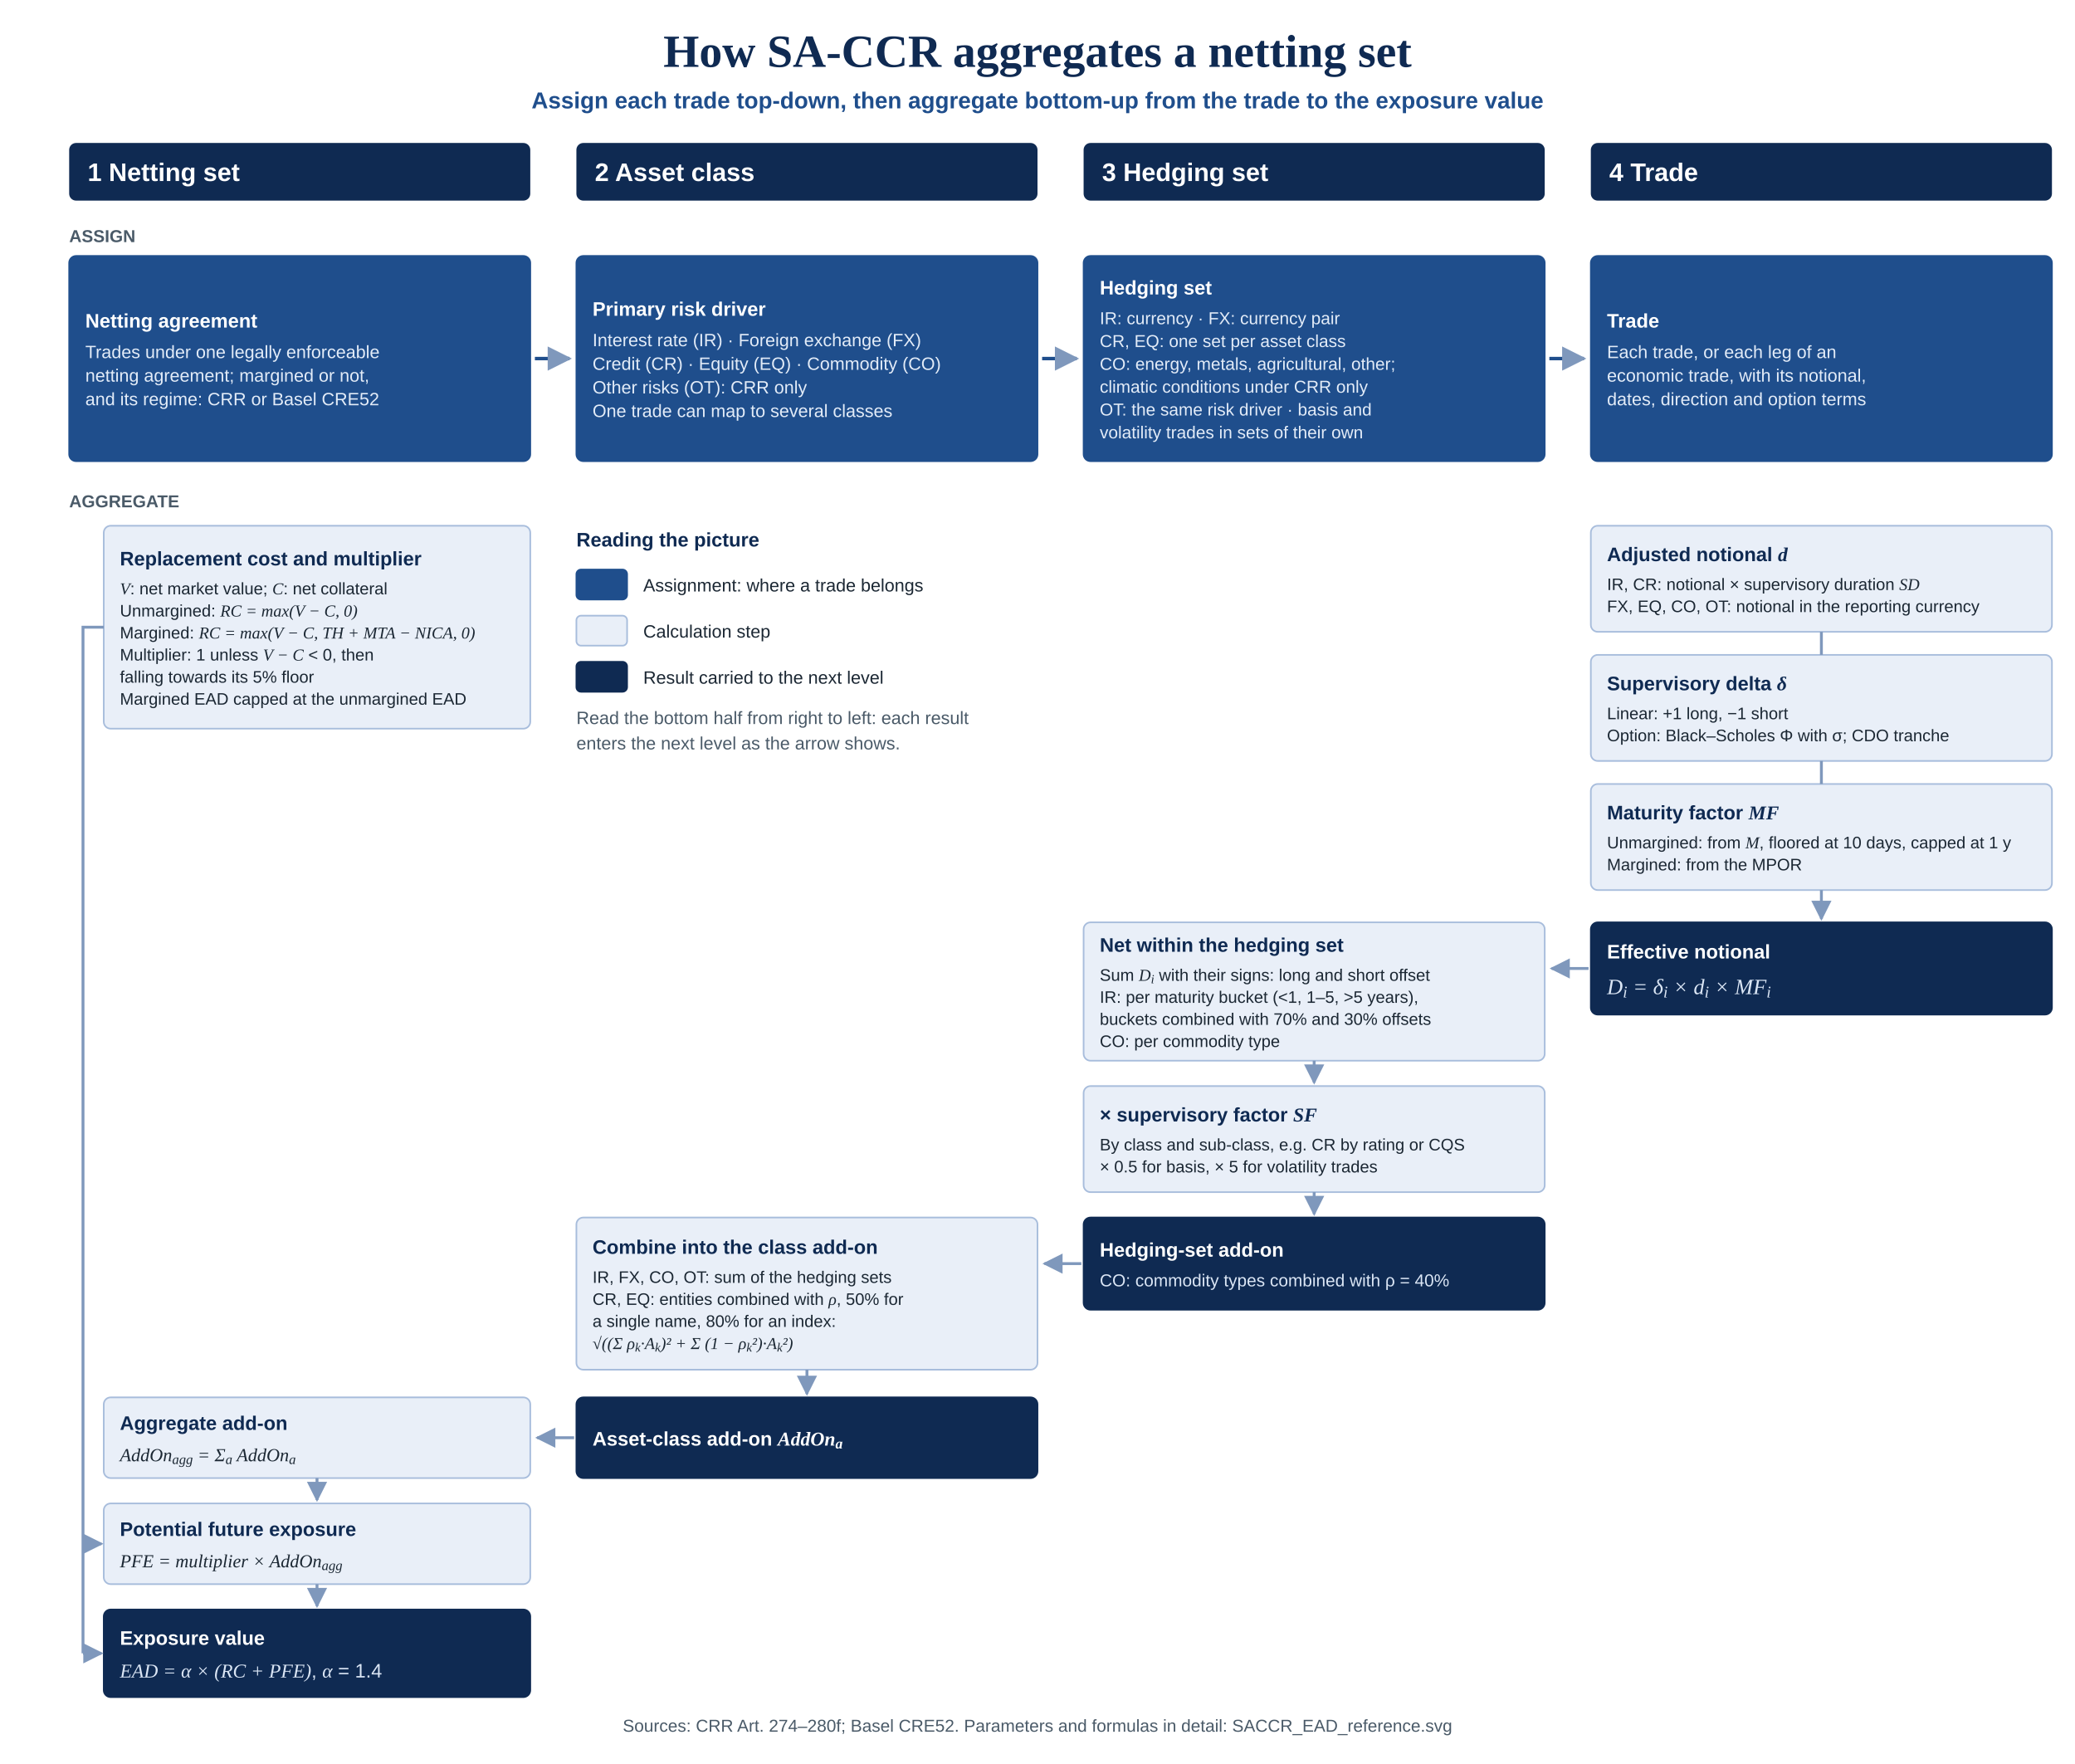
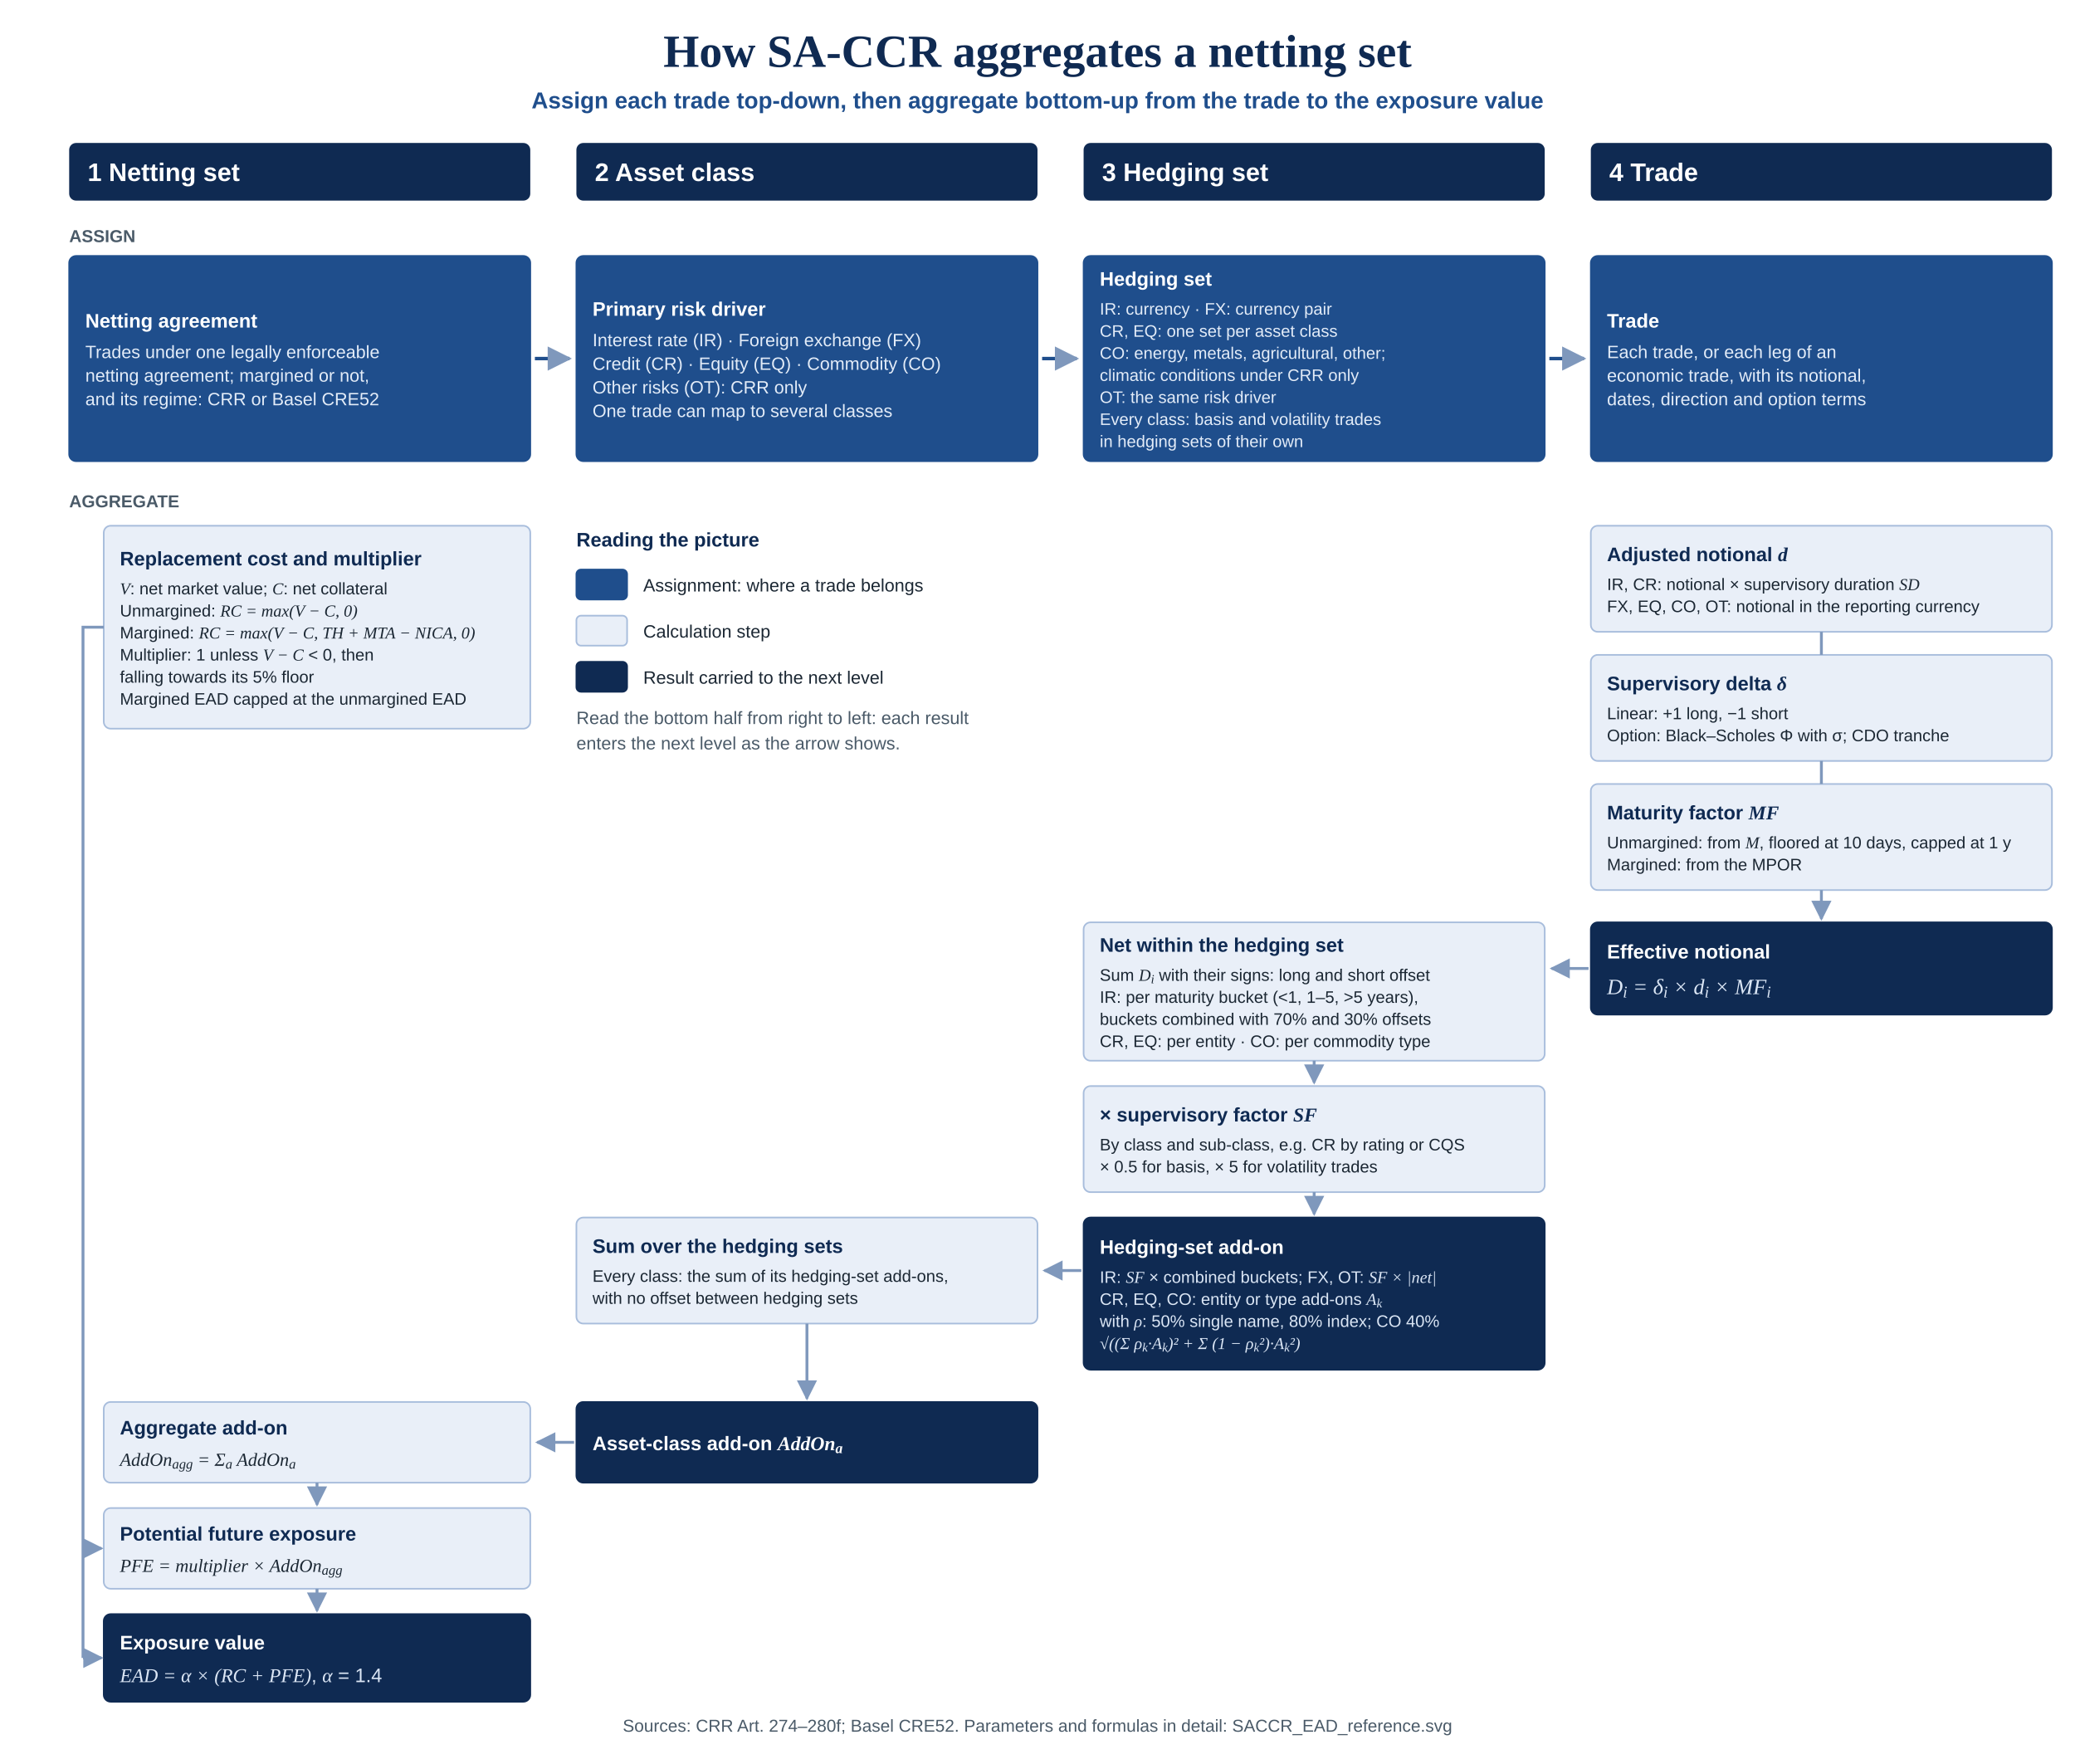
<svg xmlns="http://www.w3.org/2000/svg" width="1800" height="1530" viewBox="0 0 1800 1530" role="img" aria-labelledby="t d">
  <defs>
    <marker id="arrow" viewBox="0 0 10 10" refX="9" refY="5" markerWidth="7" markerHeight="7" orient="auto-start-reverse">
      <path d="M0,0 L10,5 L0,10 z" fill="#7f98bc" />
    </marker>
  </defs>
  <rect width="1800" height="1530" fill="#ffffff" />
  <text x="900.0" y="58.0" font-family="Georgia, Times New Roman, serif" font-size="40" font-weight="bold" font-style="normal" fill="#0f2a52" text-anchor="middle">How SA-CCR aggregates a netting set</text>
  <text x="900.0" y="94.0" font-family="Segoe UI, Helvetica Neue, Arial, sans-serif" font-size="20" font-weight="bold" font-style="normal" fill="#1f4e8c" text-anchor="middle">Assign each trade top-down, then aggregate bottom-up from the trade to the exposure value</text>
  <rect x="60.0" y="124.0" width="400.0" height="50.0" rx="6" fill="#0f2a52" stroke="#0f2a52" stroke-width="0" />
  <text x="76.0" y="157.0" font-family="Segoe UI, Helvetica Neue, Arial, sans-serif" font-size="22" font-weight="bold" font-style="normal" fill="#ffffff" text-anchor="start">1  Netting set</text>
  <rect x="500.0" y="124.0" width="400.0" height="50.0" rx="6" fill="#0f2a52" stroke="#0f2a52" stroke-width="0" />
  <text x="516.0" y="157.0" font-family="Segoe UI, Helvetica Neue, Arial, sans-serif" font-size="22" font-weight="bold" font-style="normal" fill="#ffffff" text-anchor="start">2  Asset class</text>
  <rect x="940.0" y="124.0" width="400.0" height="50.0" rx="6" fill="#0f2a52" stroke="#0f2a52" stroke-width="0" />
  <text x="956.0" y="157.0" font-family="Segoe UI, Helvetica Neue, Arial, sans-serif" font-size="22" font-weight="bold" font-style="normal" fill="#ffffff" text-anchor="start">3  Hedging set</text>
  <rect x="1380.0" y="124.0" width="400.0" height="50.0" rx="6" fill="#0f2a52" stroke="#0f2a52" stroke-width="0" />
  <text x="1396.0" y="157.0" font-family="Segoe UI, Helvetica Neue, Arial, sans-serif" font-size="22" font-weight="bold" font-style="normal" fill="#ffffff" text-anchor="start">4  Trade</text>
  <text x="60.0" y="210.0" font-family="Segoe UI, Helvetica Neue, Arial, sans-serif" font-size="15" font-weight="bold" font-style="normal" fill="#4a5a68" text-anchor="start">ASSIGN</text>
  <rect x="60.0" y="222.0" width="400.0" height="178.0" rx="6" fill="#1f4e8c" stroke="#1f4e8c" stroke-width="1.4" />
  <text x="74.0" y="284.1" font-family="Segoe UI, Helvetica Neue, Arial, sans-serif" font-size="17" font-weight="bold" font-style="normal" fill="#ffffff" text-anchor="start">Netting agreement</text>
  <text x="74.0" y="310.6" font-family="Segoe UI, Helvetica Neue, Arial, sans-serif" font-size="15.5" font-weight="normal" font-style="normal" fill="#e3ecf8" text-anchor="start">Trades under one legally enforceable</text>
  <text x="74.0" y="331.0" font-family="Segoe UI, Helvetica Neue, Arial, sans-serif" font-size="15.5" font-weight="normal" font-style="normal" fill="#e3ecf8" text-anchor="start">netting agreement; margined or not,</text>
  <text x="74.0" y="351.5" font-family="Segoe UI, Helvetica Neue, Arial, sans-serif" font-size="15.5" font-weight="normal" font-style="normal" fill="#e3ecf8" text-anchor="start">and its regime: CRR or Basel CRE52</text>
  <rect x="500.0" y="222.0" width="400.0" height="178.0" rx="6" fill="#1f4e8c" stroke="#1f4e8c" stroke-width="1.4" />
  <text x="514.0" y="273.9" font-family="Segoe UI, Helvetica Neue, Arial, sans-serif" font-size="17" font-weight="bold" font-style="normal" fill="#ffffff" text-anchor="start">Primary risk driver</text>
  <text x="514.0" y="300.3" font-family="Segoe UI, Helvetica Neue, Arial, sans-serif" font-size="15.5" font-weight="normal" font-style="normal" fill="#e3ecf8" text-anchor="start">Interest rate (IR) · Foreign exchange (FX)</text>
  <text x="514.0" y="320.8" font-family="Segoe UI, Helvetica Neue, Arial, sans-serif" font-size="15.5" font-weight="normal" font-style="normal" fill="#e3ecf8" text-anchor="start">Credit (CR) · Equity (EQ) · Commodity (CO)</text>
  <text x="514.0" y="341.3" font-family="Segoe UI, Helvetica Neue, Arial, sans-serif" font-size="15.5" font-weight="normal" font-style="normal" fill="#e3ecf8" text-anchor="start">Other risks (OT): CRR only</text>
  <text x="514.0" y="361.7" font-family="Segoe UI, Helvetica Neue, Arial, sans-serif" font-size="15.5" font-weight="normal" font-style="normal" fill="#e3ecf8" text-anchor="start">One trade can map to several classes</text>
  <rect x="940.0" y="222.0" width="400.0" height="178.0" rx="6" fill="#1f4e8c" stroke="#1f4e8c" stroke-width="1.4" />
-   <text x="954.0" y="255.4" font-family="Segoe UI, Helvetica Neue, Arial, sans-serif" font-size="17" font-weight="bold" font-style="normal" fill="#ffffff" text-anchor="start">Hedging set</text>
-   <text x="954.0" y="281.2" font-family="Segoe UI, Helvetica Neue, Arial, sans-serif" font-size="15" font-weight="normal" font-style="normal" fill="#e3ecf8" text-anchor="start">IR: currency · FX: currency pair</text>
-   <text x="954.0" y="301.0" font-family="Segoe UI, Helvetica Neue, Arial, sans-serif" font-size="15" font-weight="normal" font-style="normal" fill="#e3ecf8" text-anchor="start">CR, EQ: one set per asset class</text>
-   <text x="954.0" y="320.8" font-family="Segoe UI, Helvetica Neue, Arial, sans-serif" font-size="15" font-weight="normal" font-style="normal" fill="#e3ecf8" text-anchor="start">CO: energy, metals, agricultural, other;</text>
-   <text x="954.0" y="340.6" font-family="Segoe UI, Helvetica Neue, Arial, sans-serif" font-size="15" font-weight="normal" font-style="normal" fill="#e3ecf8" text-anchor="start">climatic conditions under CRR only</text>
-   <text x="954.0" y="360.4" font-family="Segoe UI, Helvetica Neue, Arial, sans-serif" font-size="15" font-weight="normal" font-style="normal" fill="#e3ecf8" text-anchor="start">OT: the same risk driver · basis and</text>
-   <text x="954.0" y="380.2" font-family="Segoe UI, Helvetica Neue, Arial, sans-serif" font-size="15" font-weight="normal" font-style="normal" fill="#e3ecf8" text-anchor="start">volatility trades in sets of their own</text>
+   <text x="954.0" y="247.8" font-family="Segoe UI, Helvetica Neue, Arial, sans-serif" font-size="17" font-weight="bold" font-style="normal" fill="#ffffff" text-anchor="start">Hedging set</text>
+   <text x="954.0" y="272.9" font-family="Segoe UI, Helvetica Neue, Arial, sans-serif" font-size="14.5" font-weight="normal" font-style="normal" fill="#e3ecf8" text-anchor="start">IR: currency · FX: currency pair</text>
+   <text x="954.0" y="292.1" font-family="Segoe UI, Helvetica Neue, Arial, sans-serif" font-size="14.5" font-weight="normal" font-style="normal" fill="#e3ecf8" text-anchor="start">CR, EQ: one set per asset class</text>
+   <text x="954.0" y="311.2" font-family="Segoe UI, Helvetica Neue, Arial, sans-serif" font-size="14.5" font-weight="normal" font-style="normal" fill="#e3ecf8" text-anchor="start">CO: energy, metals, agricultural, other;</text>
+   <text x="954.0" y="330.4" font-family="Segoe UI, Helvetica Neue, Arial, sans-serif" font-size="14.5" font-weight="normal" font-style="normal" fill="#e3ecf8" text-anchor="start">climatic conditions under CRR only</text>
+   <text x="954.0" y="349.5" font-family="Segoe UI, Helvetica Neue, Arial, sans-serif" font-size="14.5" font-weight="normal" font-style="normal" fill="#e3ecf8" text-anchor="start">OT: the same risk driver</text>
+   <text x="954.0" y="368.6" font-family="Segoe UI, Helvetica Neue, Arial, sans-serif" font-size="14.5" font-weight="normal" font-style="normal" fill="#e3ecf8" text-anchor="start">Every class: basis and volatility trades</text>
+   <text x="954.0" y="387.8" font-family="Segoe UI, Helvetica Neue, Arial, sans-serif" font-size="14.5" font-weight="normal" font-style="normal" fill="#e3ecf8" text-anchor="start">in hedging sets of their own</text>
  <rect x="1380.0" y="222.0" width="400.0" height="178.0" rx="6" fill="#1f4e8c" stroke="#1f4e8c" stroke-width="1.4" />
  <text x="1394.0" y="284.1" font-family="Segoe UI, Helvetica Neue, Arial, sans-serif" font-size="17" font-weight="bold" font-style="normal" fill="#ffffff" text-anchor="start">Trade</text>
  <text x="1394.0" y="310.6" font-family="Segoe UI, Helvetica Neue, Arial, sans-serif" font-size="15.5" font-weight="normal" font-style="normal" fill="#e3ecf8" text-anchor="start">Each trade, or each leg of an</text>
  <text x="1394.0" y="331.0" font-family="Segoe UI, Helvetica Neue, Arial, sans-serif" font-size="15.5" font-weight="normal" font-style="normal" fill="#e3ecf8" text-anchor="start">economic trade, with its notional,</text>
  <text x="1394.0" y="351.5" font-family="Segoe UI, Helvetica Neue, Arial, sans-serif" font-size="15.5" font-weight="normal" font-style="normal" fill="#e3ecf8" text-anchor="start">dates, direction and option terms</text>
  <path d="M464.0,311.0 L494.0,311.0" fill="none" stroke="#1f4e8c" stroke-width="3" marker-end="url(#arrow)" />
  <path d="M904.0,311.0 L934.0,311.0" fill="none" stroke="#1f4e8c" stroke-width="3" marker-end="url(#arrow)" />
  <path d="M1344.0,311.0 L1374.0,311.0" fill="none" stroke="#1f4e8c" stroke-width="3" marker-end="url(#arrow)" />
  <text x="60.0" y="440.0" font-family="Segoe UI, Helvetica Neue, Arial, sans-serif" font-size="15" font-weight="bold" font-style="normal" fill="#4a5a68" text-anchor="start">AGGREGATE</text>
  <text x="500.0" y="474.0" font-family="Segoe UI, Helvetica Neue, Arial, sans-serif" font-size="17" font-weight="bold" font-style="normal" fill="#0f2a52" text-anchor="start">Reading the picture</text>
  <rect x="500.0" y="494.0" width="44.0" height="26.0" rx="4" fill="#1f4e8c" stroke="#1f4e8c" stroke-width="1.4" />
  <text x="558.0" y="513.0" font-family="Segoe UI, Helvetica Neue, Arial, sans-serif" font-size="15.5" font-weight="normal" font-style="normal" fill="#1b2733" text-anchor="start">Assignment: where a trade belongs</text>
  <rect x="500.0" y="534.0" width="44.0" height="26.0" rx="4" fill="#e9eff8" stroke="#a8bddc" stroke-width="1.4" />
  <text x="558.0" y="553.0" font-family="Segoe UI, Helvetica Neue, Arial, sans-serif" font-size="15.5" font-weight="normal" font-style="normal" fill="#1b2733" text-anchor="start">Calculation step</text>
  <rect x="500.0" y="574.0" width="44.0" height="26.0" rx="4" fill="#0f2a52" stroke="#0f2a52" stroke-width="1.4" />
  <text x="558.0" y="593.0" font-family="Segoe UI, Helvetica Neue, Arial, sans-serif" font-size="15.5" font-weight="normal" font-style="normal" fill="#1b2733" text-anchor="start">Result carried to the next level</text>
  <text x="500.0" y="628.0" font-family="Segoe UI, Helvetica Neue, Arial, sans-serif" font-size="15.5" font-weight="normal" font-style="normal" fill="#4a5a68" text-anchor="start">Read the bottom half from right to left: each result</text>
  <text x="500.0" y="650.0" font-family="Segoe UI, Helvetica Neue, Arial, sans-serif" font-size="15.5" font-weight="normal" font-style="normal" fill="#4a5a68" text-anchor="start">enters the next level as the arrow shows.</text>
  <rect x="1380.0" y="456.0" width="400.0" height="92.0" rx="6" fill="#e9eff8" stroke="#a8bddc" stroke-width="1.4" />
  <text x="1394.0" y="486.7" font-family="Segoe UI, Helvetica Neue, Arial, sans-serif" font-size="17" font-weight="bold" font-style="normal" fill="#0f2a52" text-anchor="start">Adjusted notional <tspan font-family="Cambria Math, Cambria, Times New Roman, serif" font-style="italic">d</tspan>
  </text>
  <text x="1394.0" y="511.8" font-family="Segoe UI, Helvetica Neue, Arial, sans-serif" font-size="14.5" font-weight="normal" font-style="normal" fill="#1b2733" text-anchor="start">IR, CR: notional × supervisory duration <tspan font-family="Cambria Math, Cambria, Times New Roman, serif" font-style="italic">SD</tspan>
  </text>
  <text x="1394.0" y="530.9" font-family="Segoe UI, Helvetica Neue, Arial, sans-serif" font-size="14.5" font-weight="normal" font-style="normal" fill="#1b2733" text-anchor="start">FX, EQ, CO, OT: notional in the reporting currency</text>
  <rect x="1380.0" y="568.0" width="400.0" height="92.0" rx="6" fill="#e9eff8" stroke="#a8bddc" stroke-width="1.4" />
  <text x="1394.0" y="598.7" font-family="Segoe UI, Helvetica Neue, Arial, sans-serif" font-size="17" font-weight="bold" font-style="normal" fill="#0f2a52" text-anchor="start">Supervisory delta <tspan font-family="Cambria Math, Cambria, Times New Roman, serif" font-style="italic">δ</tspan>
  </text>
  <text x="1394.0" y="623.8" font-family="Segoe UI, Helvetica Neue, Arial, sans-serif" font-size="14.5" font-weight="normal" font-style="normal" fill="#1b2733" text-anchor="start">Linear: +1 long, −1 short</text>
  <text x="1394.0" y="642.9" font-family="Segoe UI, Helvetica Neue, Arial, sans-serif" font-size="14.5" font-weight="normal" font-style="normal" fill="#1b2733" text-anchor="start">Option: Black–Scholes Φ with σ; CDO tranche</text>
  <rect x="1380.0" y="680.0" width="400.0" height="92.0" rx="6" fill="#e9eff8" stroke="#a8bddc" stroke-width="1.4" />
  <text x="1394.0" y="710.7" font-family="Segoe UI, Helvetica Neue, Arial, sans-serif" font-size="17" font-weight="bold" font-style="normal" fill="#0f2a52" text-anchor="start">Maturity factor <tspan font-family="Cambria Math, Cambria, Times New Roman, serif" font-style="italic">MF</tspan>
  </text>
  <text x="1394.0" y="735.8" font-family="Segoe UI, Helvetica Neue, Arial, sans-serif" font-size="14.5" font-weight="normal" font-style="normal" fill="#1b2733" text-anchor="start">Unmargined: from <tspan font-family="Cambria Math, Cambria, Times New Roman, serif" font-style="italic">M</tspan>, floored at 10 days, capped at 1 y</text>
  <text x="1394.0" y="754.9" font-family="Segoe UI, Helvetica Neue, Arial, sans-serif" font-size="14.5" font-weight="normal" font-style="normal" fill="#1b2733" text-anchor="start">Margined: from the MPOR</text>
  <path d="M1580.0,548.0 L1580.0,568.0" fill="none" stroke="#7f98bc" stroke-width="2.5" />
  <path d="M1580.0,660.0 L1580.0,680.0" fill="none" stroke="#7f98bc" stroke-width="2.5" />
  <rect x="1380.0" y="800.0" width="400.0" height="80.0" rx="6" fill="#0f2a52" stroke="#0f2a52" stroke-width="1.4" />
  <text x="1394.0" y="831.3" font-family="Segoe UI, Helvetica Neue, Arial, sans-serif" font-size="17" font-weight="bold" font-style="normal" fill="#ffffff" text-anchor="start">Effective notional</text>
  <text x="1394.0" y="862.3" font-family="Segoe UI, Helvetica Neue, Arial, sans-serif" font-size="19" font-weight="normal" font-style="normal" fill="#dbe6f5" text-anchor="start">
    <tspan font-family="Cambria Math, Cambria, Times New Roman, serif" font-style="italic">D<tspan baseline-shift="sub" font-size="75%">i</tspan> = δ<tspan baseline-shift="sub" font-size="75%">i</tspan> × d<tspan baseline-shift="sub" font-size="75%">i</tspan> × MF<tspan baseline-shift="sub" font-size="75%">i</tspan>
    </tspan>
  </text>
  <path d="M1580.0,772.0 L1580.0,797.0" fill="none" stroke="#7f98bc" stroke-width="2.5" marker-end="url(#arrow)" />
  <rect x="940.0" y="800.0" width="400.0" height="120.0" rx="6" fill="#e9eff8" stroke="#a8bddc" stroke-width="1.4" />
  <text x="954.0" y="825.5" font-family="Segoe UI, Helvetica Neue, Arial, sans-serif" font-size="17" font-weight="bold" font-style="normal" fill="#0f2a52" text-anchor="start">Net within the hedging set</text>
  <text x="954.0" y="850.7" font-family="Segoe UI, Helvetica Neue, Arial, sans-serif" font-size="14.5" font-weight="normal" font-style="normal" fill="#1b2733" text-anchor="start">Sum <tspan font-family="Cambria Math, Cambria, Times New Roman, serif" font-style="italic">D<tspan baseline-shift="sub" font-size="75%">i</tspan>
    </tspan> with their signs: long and short offset</text>
  <text x="954.0" y="869.8" font-family="Segoe UI, Helvetica Neue, Arial, sans-serif" font-size="14.5" font-weight="normal" font-style="normal" fill="#1b2733" text-anchor="start">IR: per maturity bucket (&lt;1, 1–5, &gt;5 years),</text>
  <text x="954.0" y="888.9" font-family="Segoe UI, Helvetica Neue, Arial, sans-serif" font-size="14.5" font-weight="normal" font-style="normal" fill="#1b2733" text-anchor="start">buckets combined with 70% and 30% offsets</text>
-   <text x="954.0" y="908.1" font-family="Segoe UI, Helvetica Neue, Arial, sans-serif" font-size="14.5" font-weight="normal" font-style="normal" fill="#1b2733" text-anchor="start">CO: per commodity type</text>
+   <text x="954.0" y="908.1" font-family="Segoe UI, Helvetica Neue, Arial, sans-serif" font-size="14.5" font-weight="normal" font-style="normal" fill="#1b2733" text-anchor="start">CR, EQ: per entity · CO: per commodity type</text>
  <path d="M1378.0,840.0 L1346.0,840.0" fill="none" stroke="#7f98bc" stroke-width="2.5" marker-end="url(#arrow)" />
  <rect x="940.0" y="942.0" width="400.0" height="92.0" rx="6" fill="#e9eff8" stroke="#a8bddc" stroke-width="1.4" />
  <text x="954.0" y="972.7" font-family="Segoe UI, Helvetica Neue, Arial, sans-serif" font-size="17" font-weight="bold" font-style="normal" fill="#0f2a52" text-anchor="start">× supervisory factor <tspan font-family="Cambria Math, Cambria, Times New Roman, serif" font-style="italic">SF</tspan>
  </text>
  <text x="954.0" y="997.8" font-family="Segoe UI, Helvetica Neue, Arial, sans-serif" font-size="14.5" font-weight="normal" font-style="normal" fill="#1b2733" text-anchor="start">By class and sub-class, e.g. CR by rating or CQS</text>
  <text x="954.0" y="1016.9" font-family="Segoe UI, Helvetica Neue, Arial, sans-serif" font-size="14.5" font-weight="normal" font-style="normal" fill="#1b2733" text-anchor="start">× 0.5 for basis, × 5 for volatility trades</text>
  <path d="M1140.0,920.0 L1140.0,939.0" fill="none" stroke="#7f98bc" stroke-width="2.5" marker-end="url(#arrow)" />
-   <rect x="940.0" y="1056.0" width="400.0" height="80.0" rx="6" fill="#0f2a52" stroke="#0f2a52" stroke-width="1.4" />
-   <text x="954.0" y="1089.9" font-family="Segoe UI, Helvetica Neue, Arial, sans-serif" font-size="17" font-weight="bold" font-style="normal" fill="#ffffff" text-anchor="start">Hedging-set add-on</text>
-   <text x="954.0" y="1115.7" font-family="Segoe UI, Helvetica Neue, Arial, sans-serif" font-size="15" font-weight="normal" font-style="normal" fill="#dbe6f5" text-anchor="start">CO: commodity types combined with ρ = 40%</text>
-   <path d="M1140.0,1034.0 L1140.0,1053.0" fill="none" stroke="#7f98bc" stroke-width="2.5" marker-end="url(#arrow)" />
-   <rect x="500.0" y="1056.0" width="400.0" height="132.0" rx="6" fill="#e9eff8" stroke="#a8bddc" stroke-width="1.4" />
-   <text x="514.0" y="1087.5" font-family="Segoe UI, Helvetica Neue, Arial, sans-serif" font-size="17" font-weight="bold" font-style="normal" fill="#0f2a52" text-anchor="start">Combine into the class add-on</text>
-   <text x="514.0" y="1112.7" font-family="Segoe UI, Helvetica Neue, Arial, sans-serif" font-size="14.5" font-weight="normal" font-style="normal" fill="#1b2733" text-anchor="start">IR, FX, CO, OT: sum of the hedging sets</text>
-   <text x="514.0" y="1131.8" font-family="Segoe UI, Helvetica Neue, Arial, sans-serif" font-size="14.5" font-weight="normal" font-style="normal" fill="#1b2733" text-anchor="start">CR, EQ: entities combined with <tspan font-family="Cambria Math, Cambria, Times New Roman, serif" font-style="italic">ρ</tspan>, 50% for</text>
-   <text x="514.0" y="1150.9" font-family="Segoe UI, Helvetica Neue, Arial, sans-serif" font-size="14.5" font-weight="normal" font-style="normal" fill="#1b2733" text-anchor="start">a single name, 80% for an index:</text>
-   <text x="514.0" y="1170.1" font-family="Segoe UI, Helvetica Neue, Arial, sans-serif" font-size="14.5" font-weight="normal" font-style="normal" fill="#1b2733" text-anchor="start">
+   <rect x="940.0" y="1056.0" width="400.0" height="132.0" rx="6" fill="#0f2a52" stroke="#0f2a52" stroke-width="1.4" />
+   <text x="954.0" y="1087.5" font-family="Segoe UI, Helvetica Neue, Arial, sans-serif" font-size="17" font-weight="bold" font-style="normal" fill="#ffffff" text-anchor="start">Hedging-set add-on</text>
+   <text x="954.0" y="1112.7" font-family="Segoe UI, Helvetica Neue, Arial, sans-serif" font-size="14.5" font-weight="normal" font-style="normal" fill="#dbe6f5" text-anchor="start">IR: <tspan font-family="Cambria Math, Cambria, Times New Roman, serif" font-style="italic">SF</tspan> × combined buckets; FX, OT: <tspan font-family="Cambria Math, Cambria, Times New Roman, serif" font-style="italic">SF × |net|</tspan>
+   </text>
+   <text x="954.0" y="1131.8" font-family="Segoe UI, Helvetica Neue, Arial, sans-serif" font-size="14.5" font-weight="normal" font-style="normal" fill="#dbe6f5" text-anchor="start">CR, EQ, CO: entity or type add-ons <tspan font-family="Cambria Math, Cambria, Times New Roman, serif" font-style="italic">A<tspan baseline-shift="sub" font-size="75%">k</tspan>
+     </tspan>
+   </text>
+   <text x="954.0" y="1150.9" font-family="Segoe UI, Helvetica Neue, Arial, sans-serif" font-size="14.5" font-weight="normal" font-style="normal" fill="#dbe6f5" text-anchor="start">with <tspan font-family="Cambria Math, Cambria, Times New Roman, serif" font-style="italic">ρ</tspan>: 50% single name, 80% index; CO 40%</text>
+   <text x="954.0" y="1170.1" font-family="Segoe UI, Helvetica Neue, Arial, sans-serif" font-size="14.5" font-weight="normal" font-style="normal" fill="#dbe6f5" text-anchor="start">
    <tspan font-family="Cambria Math, Cambria, Times New Roman, serif" font-style="italic">√((Σ ρ<tspan baseline-shift="sub" font-size="75%">k</tspan>·A<tspan baseline-shift="sub" font-size="75%">k</tspan>)² + Σ (1 − ρ<tspan baseline-shift="sub" font-size="75%">k</tspan>²)·A<tspan baseline-shift="sub" font-size="75%">k</tspan>²)</tspan>
  </text>
-   <path d="M938.0,1096.0 L906.0,1096.0" fill="none" stroke="#7f98bc" stroke-width="2.5" marker-end="url(#arrow)" />
-   <rect x="500.0" y="1212.0" width="400.0" height="70.0" rx="6" fill="#0f2a52" stroke="#0f2a52" stroke-width="1.4" />
-   <text x="514.0" y="1253.8" font-family="Segoe UI, Helvetica Neue, Arial, sans-serif" font-size="17" font-weight="bold" font-style="normal" fill="#ffffff" text-anchor="start">Asset-class add-on <tspan font-family="Cambria Math, Cambria, Times New Roman, serif" font-style="italic">AddOn<tspan baseline-shift="sub" font-size="75%">a</tspan>
+   <path d="M1140.0,1034.0 L1140.0,1053.0" fill="none" stroke="#7f98bc" stroke-width="2.5" marker-end="url(#arrow)" />
+   <rect x="500.0" y="1056.0" width="400.0" height="92.0" rx="6" fill="#e9eff8" stroke="#a8bddc" stroke-width="1.4" />
+   <text x="514.0" y="1086.7" font-family="Segoe UI, Helvetica Neue, Arial, sans-serif" font-size="17" font-weight="bold" font-style="normal" fill="#0f2a52" text-anchor="start">Sum over the hedging sets</text>
+   <text x="514.0" y="1111.8" font-family="Segoe UI, Helvetica Neue, Arial, sans-serif" font-size="14.5" font-weight="normal" font-style="normal" fill="#1b2733" text-anchor="start">Every class: the sum of its hedging-set add-ons,</text>
+   <text x="514.0" y="1130.9" font-family="Segoe UI, Helvetica Neue, Arial, sans-serif" font-size="14.5" font-weight="normal" font-style="normal" fill="#1b2733" text-anchor="start">with no offset between hedging sets</text>
+   <path d="M938.0,1102.0 L906.0,1102.0" fill="none" stroke="#7f98bc" stroke-width="2.5" marker-end="url(#arrow)" />
+   <rect x="500.0" y="1216.0" width="400.0" height="70.0" rx="6" fill="#0f2a52" stroke="#0f2a52" stroke-width="1.4" />
+   <text x="514.0" y="1257.8" font-family="Segoe UI, Helvetica Neue, Arial, sans-serif" font-size="17" font-weight="bold" font-style="normal" fill="#ffffff" text-anchor="start">Asset-class add-on <tspan font-family="Cambria Math, Cambria, Times New Roman, serif" font-style="italic">AddOn<tspan baseline-shift="sub" font-size="75%">a</tspan>
    </tspan>
  </text>
-   <path d="M700.0,1188.0 L700.0,1209.0" fill="none" stroke="#7f98bc" stroke-width="2.5" marker-end="url(#arrow)" />
-   <rect x="90.0" y="1212.0" width="370.0" height="70.0" rx="6" fill="#e9eff8" stroke="#a8bddc" stroke-width="1.4" />
-   <text x="104.0" y="1240.2" font-family="Segoe UI, Helvetica Neue, Arial, sans-serif" font-size="17" font-weight="bold" font-style="normal" fill="#0f2a52" text-anchor="start">Aggregate add-on</text>
-   <text x="104.0" y="1267.4" font-family="Segoe UI, Helvetica Neue, Arial, sans-serif" font-size="16" font-weight="normal" font-style="normal" fill="#1b2733" text-anchor="start">
+   <path d="M700.0,1148.0 L700.0,1213.0" fill="none" stroke="#7f98bc" stroke-width="2.5" marker-end="url(#arrow)" />
+   <rect x="90.0" y="1216.0" width="370.0" height="70.0" rx="6" fill="#e9eff8" stroke="#a8bddc" stroke-width="1.4" />
+   <text x="104.0" y="1244.2" font-family="Segoe UI, Helvetica Neue, Arial, sans-serif" font-size="17" font-weight="bold" font-style="normal" fill="#0f2a52" text-anchor="start">Aggregate add-on</text>
+   <text x="104.0" y="1271.4" font-family="Segoe UI, Helvetica Neue, Arial, sans-serif" font-size="16" font-weight="normal" font-style="normal" fill="#1b2733" text-anchor="start">
    <tspan font-family="Cambria Math, Cambria, Times New Roman, serif" font-style="italic">AddOn<tspan baseline-shift="sub" font-size="75%">agg</tspan> = Σ<tspan baseline-shift="sub" font-size="75%">a</tspan> AddOn<tspan baseline-shift="sub" font-size="75%">a</tspan>
    </tspan>
  </text>
-   <path d="M498.0,1247.0 L466.0,1247.0" fill="none" stroke="#7f98bc" stroke-width="2.5" marker-end="url(#arrow)" />
-   <rect x="90.0" y="1304.0" width="370.0" height="70.0" rx="6" fill="#e9eff8" stroke="#a8bddc" stroke-width="1.4" />
-   <text x="104.0" y="1332.2" font-family="Segoe UI, Helvetica Neue, Arial, sans-serif" font-size="17" font-weight="bold" font-style="normal" fill="#0f2a52" text-anchor="start">Potential future exposure</text>
-   <text x="104.0" y="1359.4" font-family="Segoe UI, Helvetica Neue, Arial, sans-serif" font-size="16" font-weight="normal" font-style="normal" fill="#1b2733" text-anchor="start">
+   <path d="M498.0,1251.0 L466.0,1251.0" fill="none" stroke="#7f98bc" stroke-width="2.5" marker-end="url(#arrow)" />
+   <rect x="90.0" y="1308.0" width="370.0" height="70.0" rx="6" fill="#e9eff8" stroke="#a8bddc" stroke-width="1.4" />
+   <text x="104.0" y="1336.2" font-family="Segoe UI, Helvetica Neue, Arial, sans-serif" font-size="17" font-weight="bold" font-style="normal" fill="#0f2a52" text-anchor="start">Potential future exposure</text>
+   <text x="104.0" y="1363.4" font-family="Segoe UI, Helvetica Neue, Arial, sans-serif" font-size="16" font-weight="normal" font-style="normal" fill="#1b2733" text-anchor="start">
    <tspan font-family="Cambria Math, Cambria, Times New Roman, serif" font-style="italic">PFE = multiplier × AddOn<tspan baseline-shift="sub" font-size="75%">agg</tspan>
    </tspan>
  </text>
-   <path d="M275.0,1282.0 L275.0,1301.0" fill="none" stroke="#7f98bc" stroke-width="2.5" marker-end="url(#arrow)" />
-   <rect x="90.0" y="1396.0" width="370.0" height="76.0" rx="6" fill="#0f2a52" stroke="#0f2a52" stroke-width="1.4" />
-   <text x="104.0" y="1426.6" font-family="Segoe UI, Helvetica Neue, Arial, sans-serif" font-size="17" font-weight="bold" font-style="normal" fill="#ffffff" text-anchor="start">Exposure value</text>
-   <text x="104.0" y="1455.0" font-family="Segoe UI, Helvetica Neue, Arial, sans-serif" font-size="17" font-weight="normal" font-style="normal" fill="#dbe6f5" text-anchor="start">
+   <path d="M275.0,1286.0 L275.0,1305.0" fill="none" stroke="#7f98bc" stroke-width="2.5" marker-end="url(#arrow)" />
+   <rect x="90.0" y="1400.0" width="370.0" height="76.0" rx="6" fill="#0f2a52" stroke="#0f2a52" stroke-width="1.4" />
+   <text x="104.0" y="1430.6" font-family="Segoe UI, Helvetica Neue, Arial, sans-serif" font-size="17" font-weight="bold" font-style="normal" fill="#ffffff" text-anchor="start">Exposure value</text>
+   <text x="104.0" y="1459.0" font-family="Segoe UI, Helvetica Neue, Arial, sans-serif" font-size="17" font-weight="normal" font-style="normal" fill="#dbe6f5" text-anchor="start">
    <tspan font-family="Cambria Math, Cambria, Times New Roman, serif" font-style="italic">EAD = α × (RC + PFE)</tspan>,  <tspan font-family="Cambria Math, Cambria, Times New Roman, serif" font-style="italic">α</tspan> = 1.4</text>
-   <path d="M275.0,1374.0 L275.0,1393.0" fill="none" stroke="#7f98bc" stroke-width="2.5" marker-end="url(#arrow)" />
+   <path d="M275.0,1378.0 L275.0,1397.0" fill="none" stroke="#7f98bc" stroke-width="2.5" marker-end="url(#arrow)" />
  <rect x="90.0" y="456.0" width="370.0" height="176.0" rx="6" fill="#e9eff8" stroke="#a8bddc" stroke-width="1.4" />
  <text x="104.0" y="490.4" font-family="Segoe UI, Helvetica Neue, Arial, sans-serif" font-size="17" font-weight="bold" font-style="normal" fill="#0f2a52" text-anchor="start">Replacement cost and multiplier</text>
  <text x="104.0" y="515.5" font-family="Segoe UI, Helvetica Neue, Arial, sans-serif" font-size="14.5" font-weight="normal" font-style="normal" fill="#1b2733" text-anchor="start">
    <tspan font-family="Cambria Math, Cambria, Times New Roman, serif" font-style="italic">V</tspan>: net market value; <tspan font-family="Cambria Math, Cambria, Times New Roman, serif" font-style="italic">C</tspan>: net collateral</text>
  <text x="104.0" y="534.7" font-family="Segoe UI, Helvetica Neue, Arial, sans-serif" font-size="14.5" font-weight="normal" font-style="normal" fill="#1b2733" text-anchor="start">Unmargined: <tspan font-family="Cambria Math, Cambria, Times New Roman, serif" font-style="italic">RC = max(V − C, 0)</tspan>
  </text>
  <text x="104.0" y="553.8" font-family="Segoe UI, Helvetica Neue, Arial, sans-serif" font-size="14.5" font-weight="normal" font-style="normal" fill="#1b2733" text-anchor="start">Margined: <tspan font-family="Cambria Math, Cambria, Times New Roman, serif" font-style="italic">RC = max(V − C, TH + MTA − NICA, 0)</tspan>
  </text>
  <text x="104.0" y="572.9" font-family="Segoe UI, Helvetica Neue, Arial, sans-serif" font-size="14.5" font-weight="normal" font-style="normal" fill="#1b2733" text-anchor="start">Multiplier: 1 unless <tspan font-family="Cambria Math, Cambria, Times New Roman, serif" font-style="italic">V − C</tspan> &lt; 0, then</text>
  <text x="104.0" y="592.1" font-family="Segoe UI, Helvetica Neue, Arial, sans-serif" font-size="14.5" font-weight="normal" font-style="normal" fill="#1b2733" text-anchor="start">falling towards its 5% floor</text>
  <text x="104.0" y="611.2" font-family="Segoe UI, Helvetica Neue, Arial, sans-serif" font-size="14.5" font-weight="normal" font-style="normal" fill="#1b2733" text-anchor="start">Margined EAD capped at the unmargined EAD</text>
-   <path d="M90.0,544.0 L72.0,544.0 L72.0,1434.0" fill="none" stroke="#7f98bc" stroke-width="2.5" />
-   <path d="M72.0,1434.0 L88.0,1434.0" fill="none" stroke="#7f98bc" stroke-width="2.5" marker-end="url(#arrow)" />
-   <path d="M72.0,1339.0 L88.0,1339.0" fill="none" stroke="#7f98bc" stroke-width="2.5" marker-end="url(#arrow)" />
+   <path d="M90.0,544.0 L72.0,544.0 L72.0,1438.0" fill="none" stroke="#7f98bc" stroke-width="2.5" />
+   <path d="M72.0,1438.0 L88.0,1438.0" fill="none" stroke="#7f98bc" stroke-width="2.5" marker-end="url(#arrow)" />
+   <path d="M72.0,1343.0 L88.0,1343.0" fill="none" stroke="#7f98bc" stroke-width="2.5" marker-end="url(#arrow)" />
  <text x="900.0" y="1502.0" font-family="Segoe UI, Helvetica Neue, Arial, sans-serif" font-size="15" font-weight="normal" font-style="normal" fill="#4a5a68" text-anchor="middle">Sources: CRR Art. 274–280f; Basel CRE52. Parameters and formulas in detail: SACCR_EAD_reference.svg</text>
</svg>
